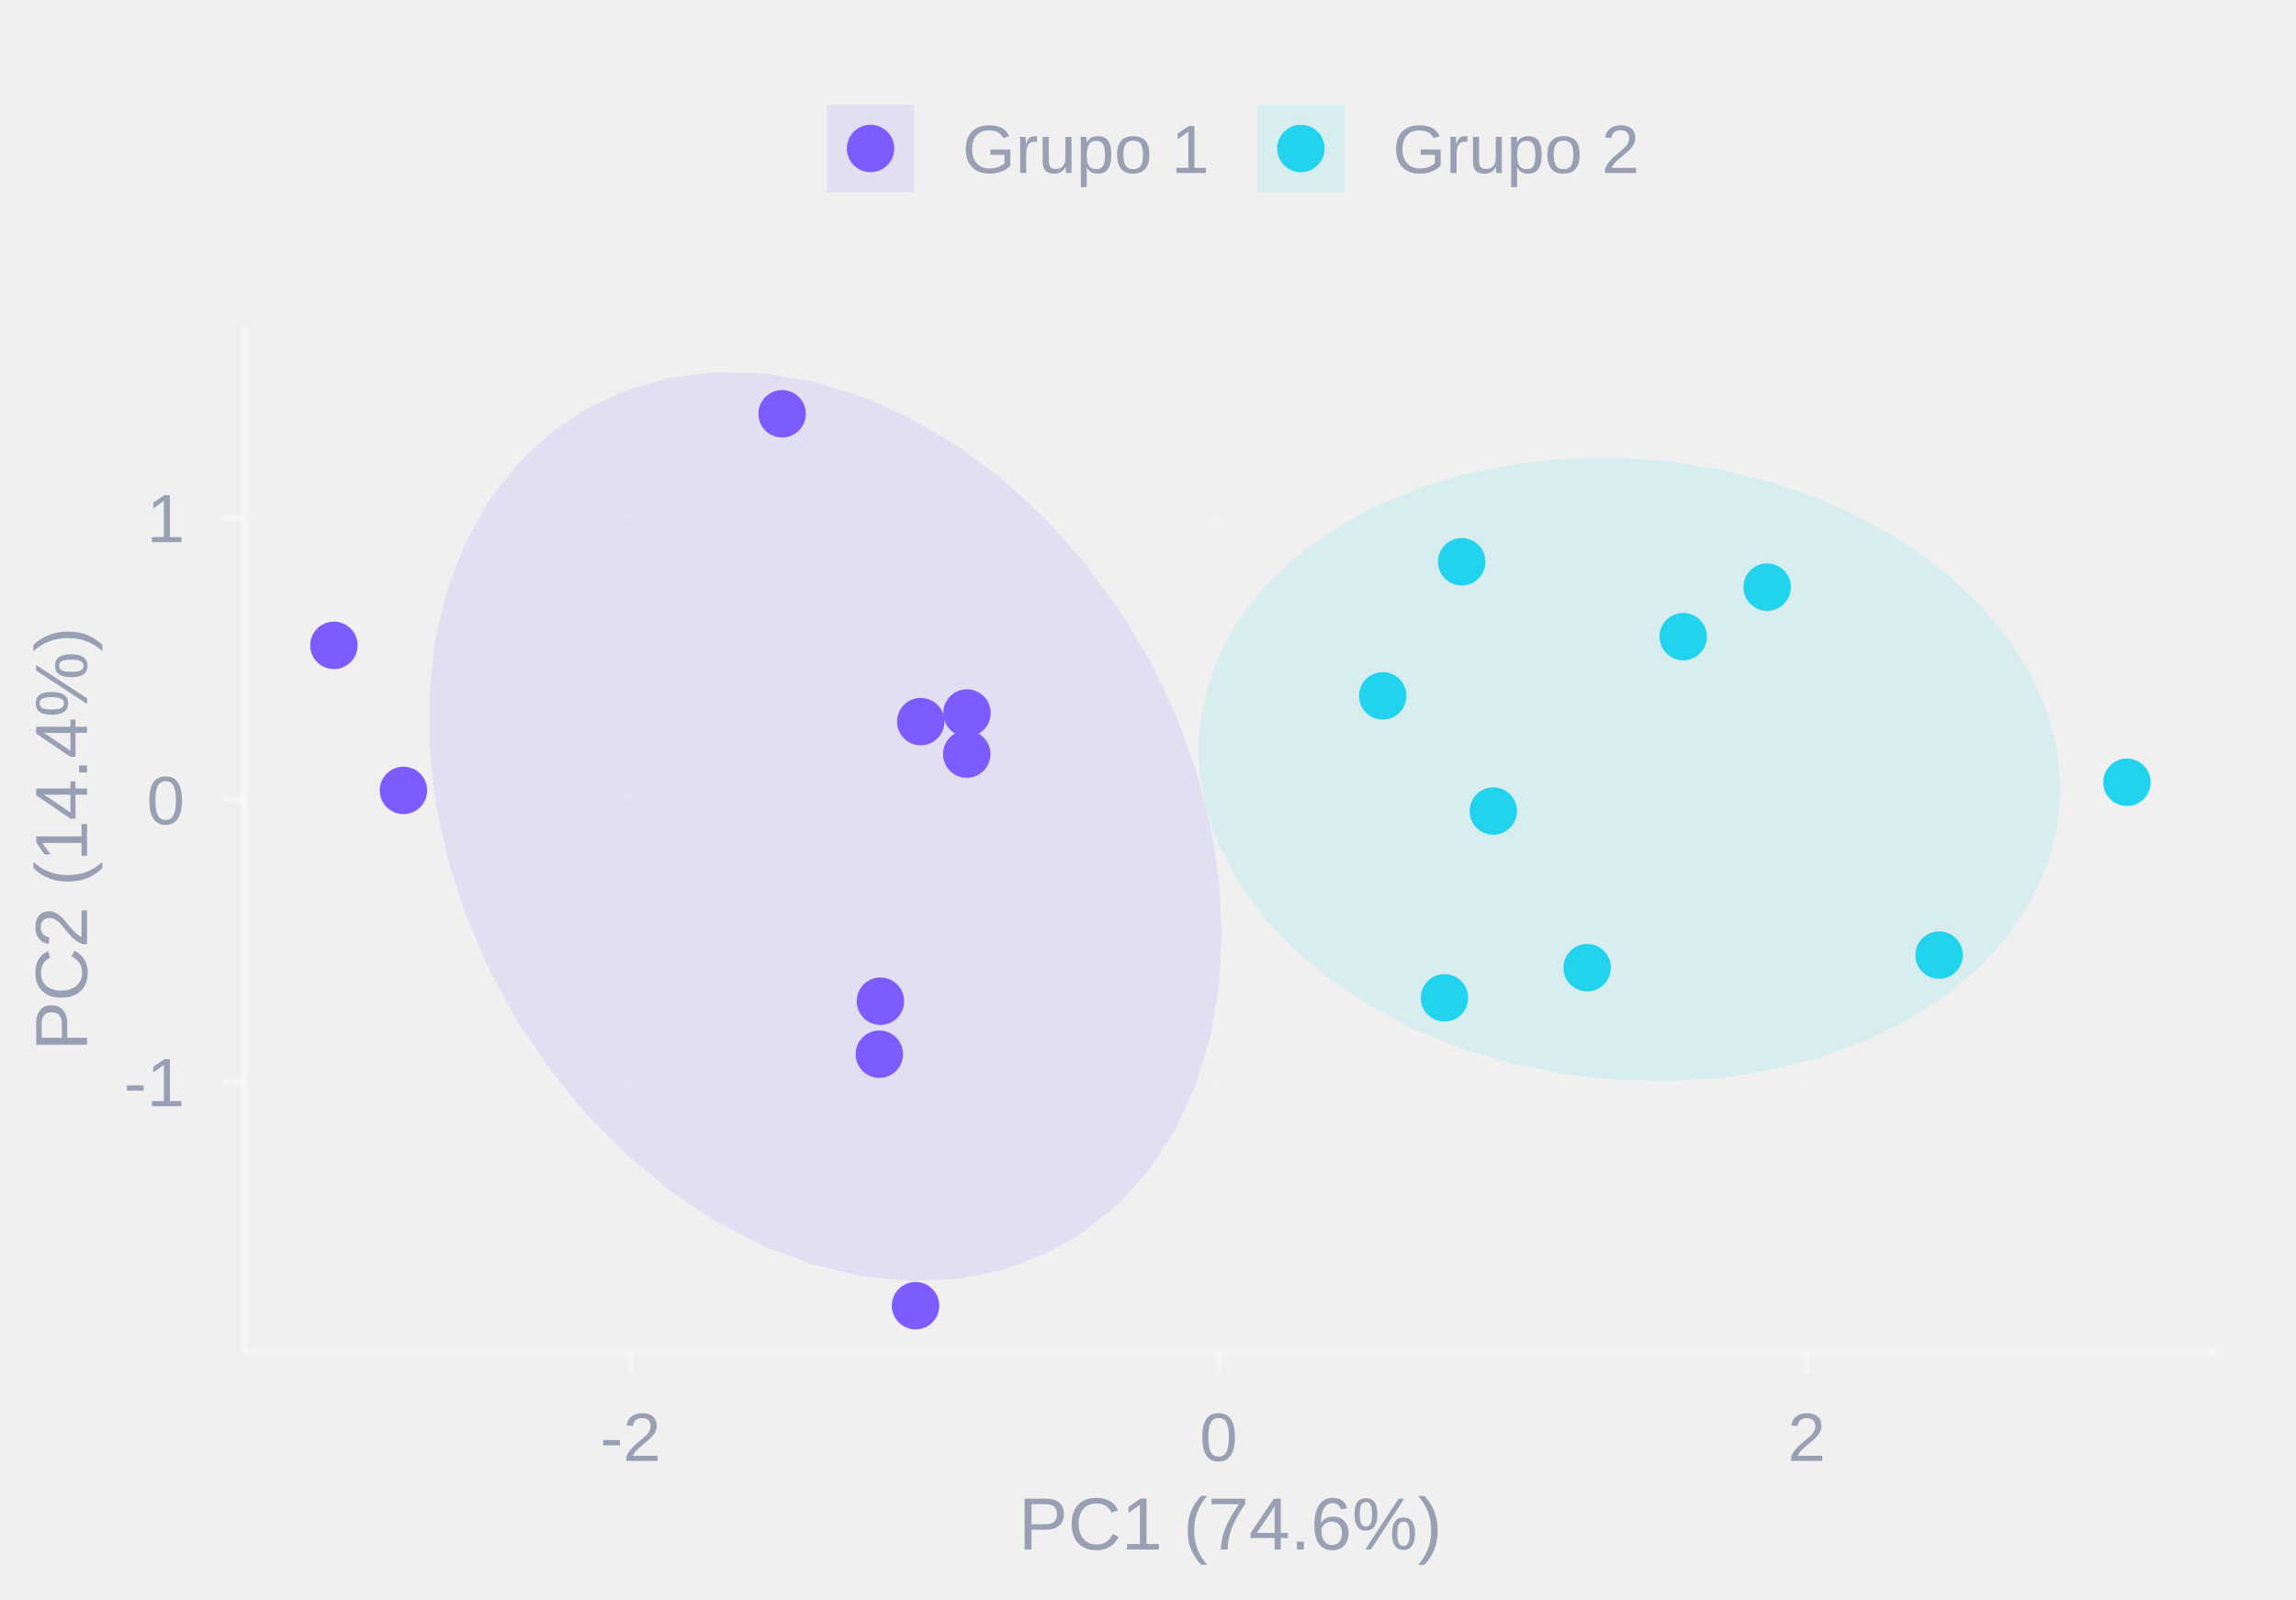
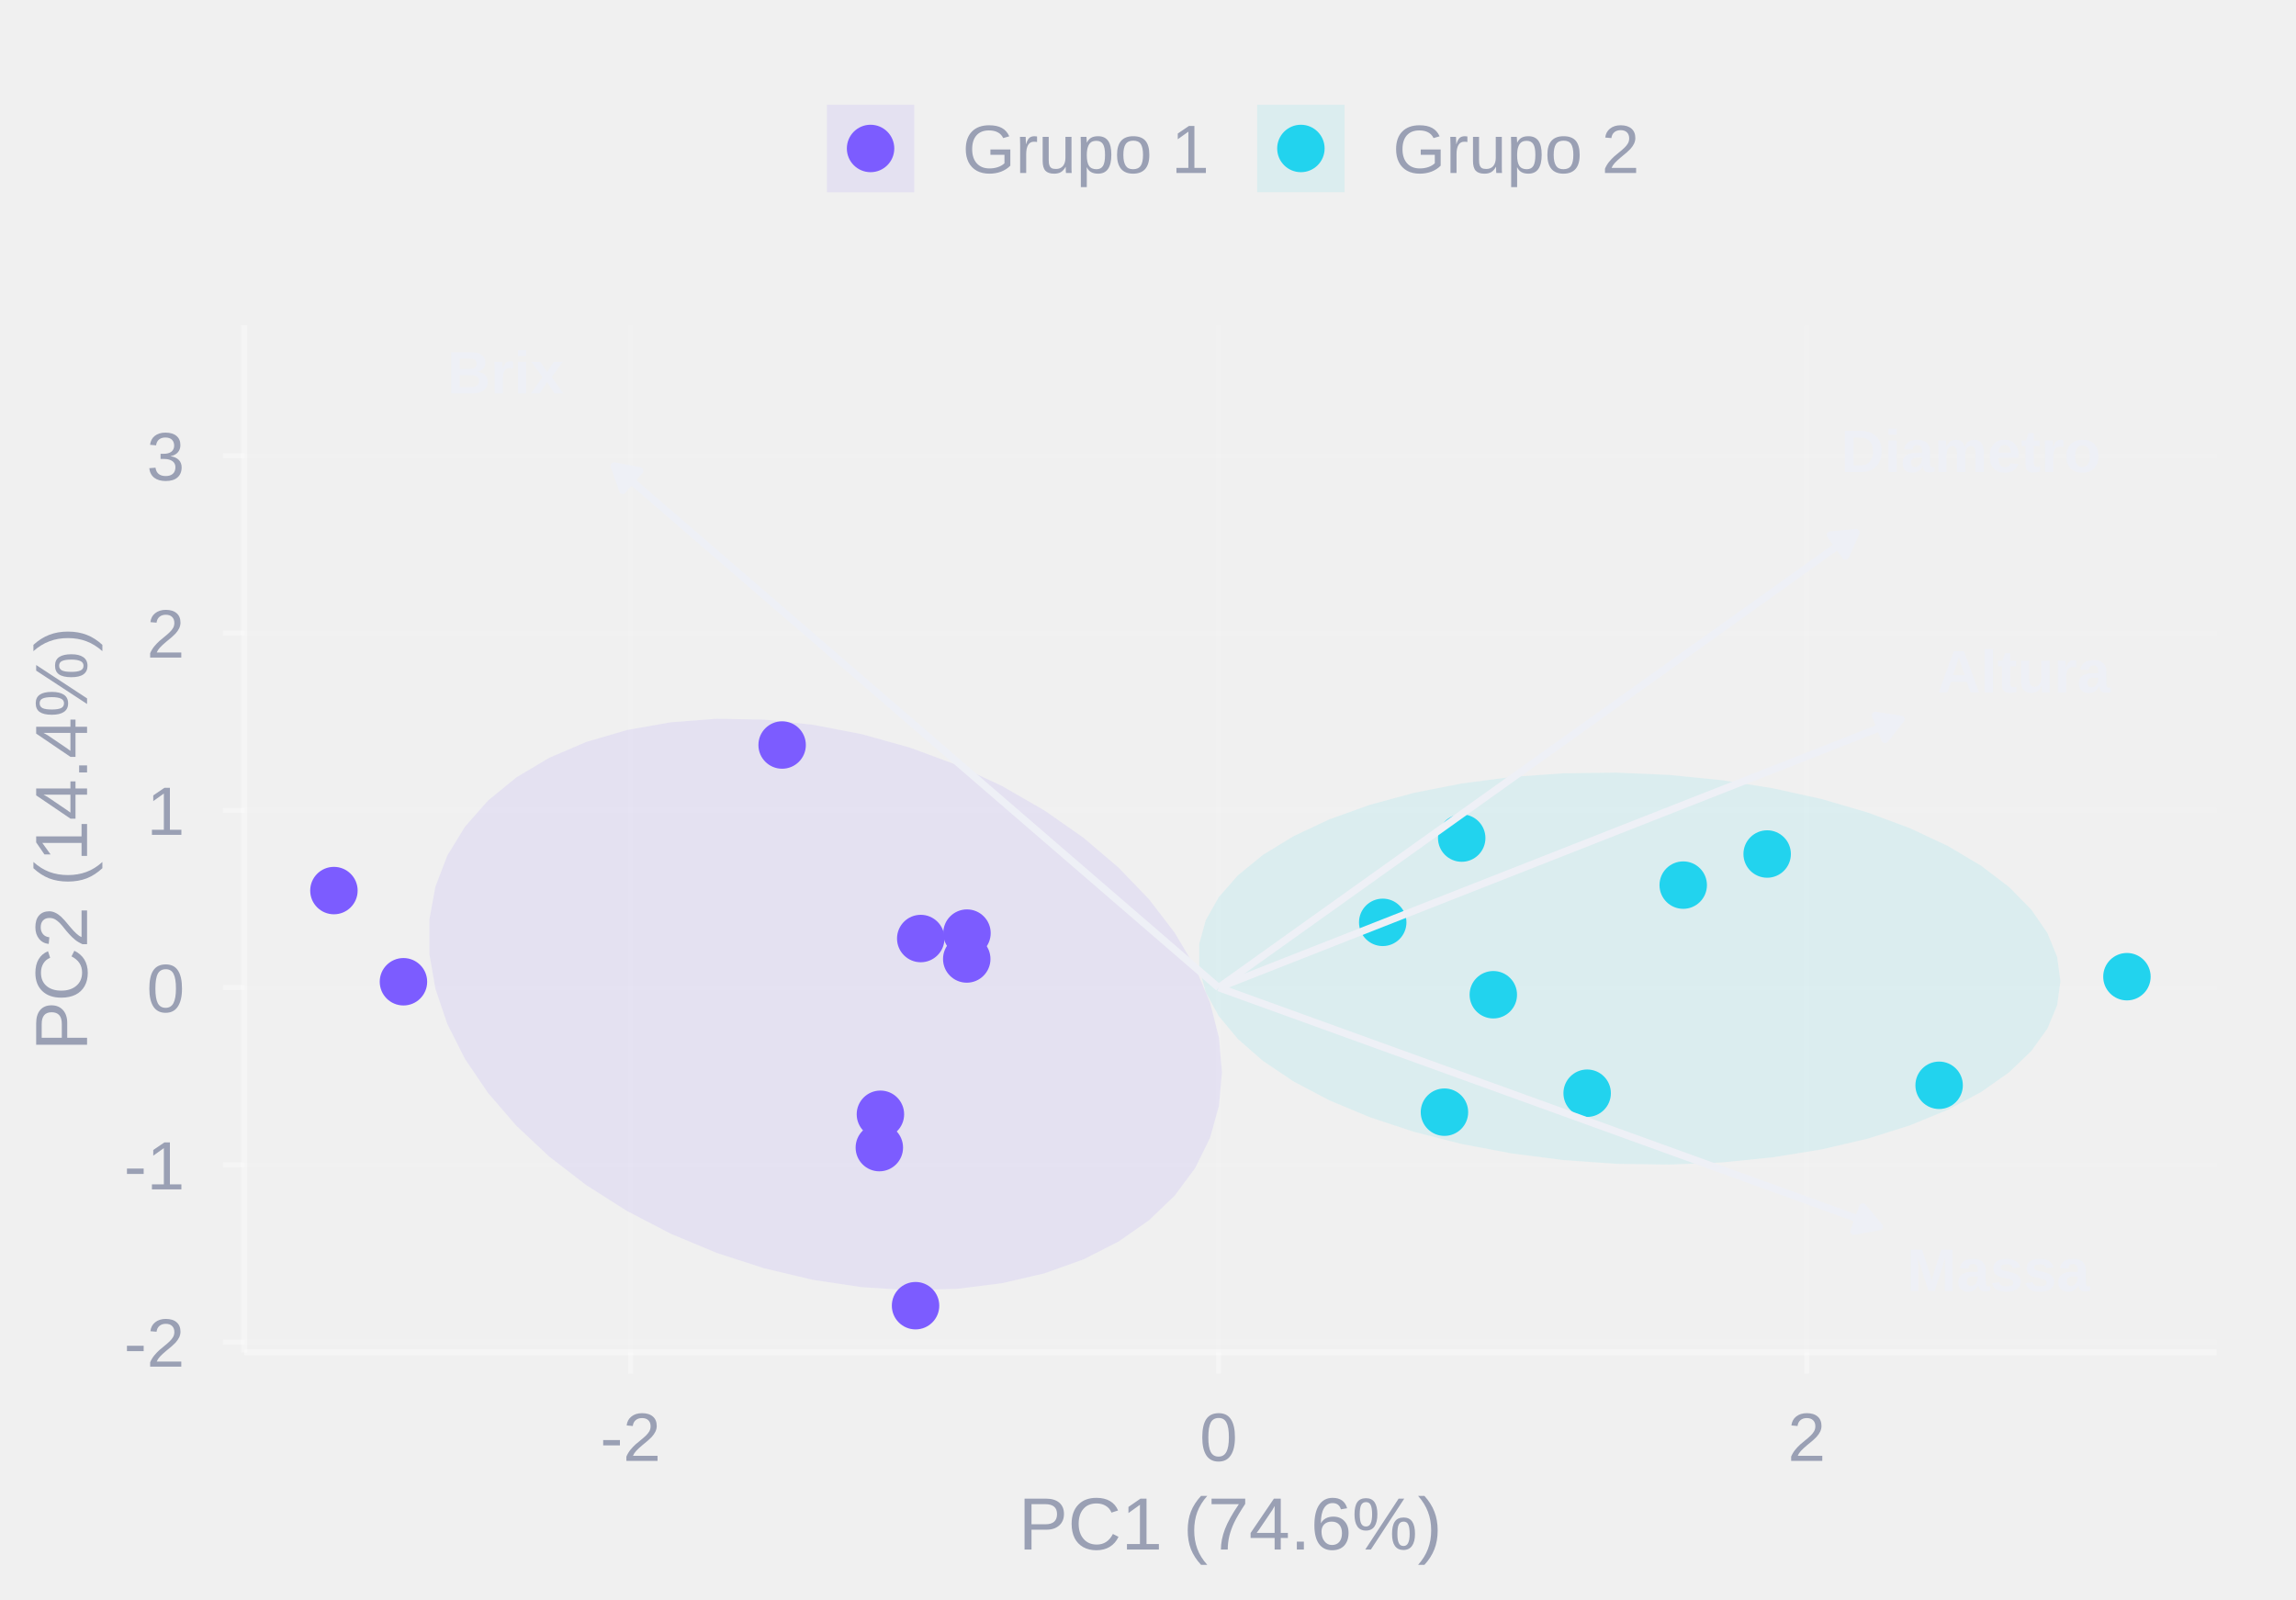
<svg xmlns="http://www.w3.org/2000/svg" width="403.20pt" height="280.80pt" viewBox="0 0 403.20 280.80">
  <g class="svglite">
    <defs>
      <style type="text/css">
    .svglite line, .svglite polyline, .svglite polygon, .svglite path, .svglite rect, .svglite circle {
      fill: none;
      stroke: #000000;
      stroke-linecap: round;
      stroke-linejoin: round;
      stroke-miterlimit: 10.00;
    }
    .svglite text {
      white-space: pre;
    }
    .svglite g.glyphgroup path {
      fill: inherit;
      stroke: none;
    }
  </style>
    </defs>
    <rect width="100%" height="100%" style="stroke: none; fill: none;" />
    <defs>
      <clipPath id="cpMC4wMHw0MDMuMjB8MC4wMHwyODAuODA=">
        <rect x="0.00" y="0.00" width="403.20" height="280.80" />
      </clipPath>
    </defs>
    <g clip-path="url(#cpMC4wMHw0MDMuMjB8MC4wMHwyODAuODA=)">
      <rect x="0.00" y="-0" width="403.20" height="280.80" style="stroke-width: 1.45; stroke: none;" />
    </g>
    <defs>
      <clipPath id="cpNDIuODl8Mzg5LjI1fDU3LjEzfDIzNy40Ng==">
        <rect x="42.89" y="57.13" width="346.36" height="180.33" />
      </clipPath>
    </defs>
    <g clip-path="url(#cpNDIuODl8Mzg5LjI1fDU3LjEzfDIzNy40Ng==)">
      <rect x="42.89" y="57.13" width="346.36" height="180.33" style="stroke-width: 1.45; stroke: none;" />
-       <polyline points="42.89,189.94 389.25,189.94 " style="stroke-width: 0.85; stroke: #FFFFFF; stroke-opacity: 0.090; stroke-linecap: butt;" />
-       <polyline points="42.89,140.42 389.25,140.42 " style="stroke-width: 0.85; stroke: #FFFFFF; stroke-opacity: 0.090; stroke-linecap: butt;" />
-       <polyline points="42.89,90.91 389.25,90.91 " style="stroke-width: 0.85; stroke: #FFFFFF; stroke-opacity: 0.090; stroke-linecap: butt;" />
+       <polyline points="42.89,235.67 389.25,235.67 " style="stroke-width: 0.85; stroke: #FFFFFF; stroke-opacity: 0.090; stroke-linecap: butt;" />
+       <polyline points="42.89,204.55 389.25,204.55 " style="stroke-width: 0.85; stroke: #FFFFFF; stroke-opacity: 0.090; stroke-linecap: butt;" />
+       <polyline points="42.89,173.42 389.25,173.42 " style="stroke-width: 0.85; stroke: #FFFFFF; stroke-opacity: 0.090; stroke-linecap: butt;" />
+       <polyline points="42.89,142.29 389.25,142.29 " style="stroke-width: 0.85; stroke: #FFFFFF; stroke-opacity: 0.090; stroke-linecap: butt;" />
+       <polyline points="42.89,111.17 389.25,111.17 " style="stroke-width: 0.85; stroke: #FFFFFF; stroke-opacity: 0.090; stroke-linecap: butt;" />
+       <polyline points="42.89,80.04 389.25,80.04 " style="stroke-width: 0.85; stroke: #FFFFFF; stroke-opacity: 0.090; stroke-linecap: butt;" />
      <polyline points="110.73,237.46 110.73,57.13 " style="stroke-width: 0.85; stroke: #FFFFFF; stroke-opacity: 0.090; stroke-linecap: butt;" />
      <polyline points="214.00,237.46 214.00,57.13 " style="stroke-width: 0.85; stroke: #FFFFFF; stroke-opacity: 0.090; stroke-linecap: butt;" />
      <polyline points="317.27,237.46 317.27,57.13 " style="stroke-width: 0.85; stroke: #FFFFFF; stroke-opacity: 0.090; stroke-linecap: butt;" />
-       <polygon points="214.59,164.07 214.06,154.39 212.49,144.58 209.89,134.77 206.30,125.12 201.79,115.77 196.41,106.87 190.25,98.54 183.41,90.93 175.98,84.13 168.08,78.26 159.83,73.40 151.36,69.63 142.79,67.01 134.25,65.56 125.87,65.33 117.78,66.30 110.10,68.47 102.95,71.80 96.44,76.24 90.66,81.73 85.70,88.17 81.65,95.48 78.55,103.54 76.46,112.24 75.40,121.43 75.40,130.98 76.46,140.74 78.55,150.57 81.65,160.32 85.70,169.84 90.66,178.98 96.44,187.61 102.95,195.59 110.10,202.81 117.78,209.16 125.87,214.53 134.25,218.86 142.79,222.06 151.36,224.10 159.83,224.94 168.08,224.57 175.98,223.00 183.41,220.24 190.25,216.35 196.41,211.38 201.79,205.40 206.30,198.51 209.89,190.81 212.49,182.41 214.06,173.45 214.59,164.07 " style="stroke-width: 1.45; stroke: none; stroke-linecap: butt; fill: #7C5CFF; fill-opacity: 0.12;" />
-       <polygon points="361.83,138.63 361.26,131.88 359.55,125.19 356.72,118.64 352.83,112.35 347.92,106.40 342.08,100.88 335.39,95.88 327.95,91.48 319.88,87.74 311.30,84.72 302.33,82.46 293.13,81.00 283.81,80.36 274.53,80.55 265.43,81.57 256.64,83.40 248.30,86.01 240.53,89.37 233.45,93.42 227.17,98.10 221.79,103.35 217.38,109.07 214.01,115.19 211.74,121.61 210.59,128.24 210.59,134.97 211.74,141.70 214.01,148.34 217.38,154.77 221.79,160.90 227.17,166.65 233.45,171.91 240.53,176.62 248.30,180.70 256.64,184.09 265.43,186.73 274.53,188.59 283.81,189.64 293.13,189.87 302.33,189.26 311.30,187.84 319.88,185.61 327.95,182.62 335.39,178.91 342.08,174.54 347.92,169.56 352.83,164.07 356.72,158.14 359.55,151.85 361.26,145.32 361.83,138.63 " style="stroke-width: 1.45; stroke: none; stroke-linecap: butt; fill: #22D3EE; fill-opacity: 0.12;" />
-       <circle cx="154.42" cy="185.11" r="3.68" style="stroke-width: 0.97; stroke: #7C5CFF; fill: #7C5CFF;" />
-       <circle cx="70.85" cy="138.79" r="3.68" style="stroke-width: 0.97; stroke: #7C5CFF; fill: #7C5CFF;" />
-       <circle cx="161.69" cy="126.71" r="3.68" style="stroke-width: 0.97; stroke: #7C5CFF; fill: #7C5CFF;" />
-       <circle cx="154.61" cy="175.81" r="3.68" style="stroke-width: 0.97; stroke: #7C5CFF; fill: #7C5CFF;" />
-       <circle cx="137.35" cy="72.66" r="3.68" style="stroke-width: 0.97; stroke: #7C5CFF; fill: #7C5CFF;" />
-       <circle cx="169.77" cy="132.42" r="3.68" style="stroke-width: 0.97; stroke: #7C5CFF; fill: #7C5CFF;" />
-       <circle cx="58.64" cy="113.32" r="3.68" style="stroke-width: 0.97; stroke: #7C5CFF; fill: #7C5CFF;" />
+       <polygon points="214.59,188.28 214.06,182.20 212.49,176.03 209.89,169.86 206.30,163.80 201.79,157.92 196.41,152.33 190.25,147.09 183.41,142.31 175.98,138.03 168.08,134.34 159.83,131.29 151.36,128.92 142.79,127.27 134.25,126.36 125.87,126.21 117.78,126.83 110.10,128.19 102.95,130.28 96.44,133.07 90.66,136.52 85.70,140.57 81.65,145.17 78.55,150.24 76.46,155.70 75.40,161.48 75.40,167.48 76.46,173.62 78.55,179.80 81.65,185.93 85.70,191.91 90.66,197.66 96.44,203.08 102.95,208.10 110.10,212.64 117.78,216.63 125.87,220.01 134.25,222.72 142.79,224.74 151.36,226.02 159.83,226.55 168.08,226.31 175.98,225.32 183.41,223.59 190.25,221.15 196.41,218.02 201.79,214.26 206.30,209.93 209.89,205.09 212.49,199.81 214.06,194.18 214.59,188.28 " style="stroke-width: 1.45; stroke: none; stroke-linecap: butt; fill: #7C5CFF; fill-opacity: 0.10;" />
+       <polygon points="361.83,172.29 361.26,168.05 359.55,163.84 356.72,159.73 352.83,155.77 347.92,152.03 342.08,148.56 335.39,145.42 327.95,142.66 319.88,140.30 311.30,138.41 302.33,136.99 293.13,136.07 283.81,135.67 274.53,135.79 265.43,136.43 256.64,137.58 248.30,139.22 240.53,141.33 233.45,143.87 227.17,146.82 221.79,150.11 217.38,153.71 214.01,157.56 211.74,161.60 210.59,165.76 210.59,169.99 211.74,174.22 214.01,178.39 217.38,182.44 221.79,186.29 227.17,189.90 233.45,193.21 240.53,196.17 248.30,198.74 256.64,200.87 265.43,202.53 274.53,203.70 283.81,204.36 293.13,204.50 302.33,204.12 311.30,203.22 319.88,201.83 327.95,199.95 335.39,197.61 342.08,194.86 347.92,191.74 352.83,188.28 356.72,184.55 359.55,180.60 361.26,176.50 361.83,172.29 " style="stroke-width: 1.45; stroke: none; stroke-linecap: butt; fill: #22D3EE; fill-opacity: 0.10;" />
+       <circle cx="154.42" cy="201.51" r="3.68" style="stroke-width: 0.97; stroke: #7C5CFF; fill: #7C5CFF;" />
+       <circle cx="70.85" cy="172.39" r="3.68" style="stroke-width: 0.97; stroke: #7C5CFF; fill: #7C5CFF;" />
+       <circle cx="161.69" cy="164.80" r="3.68" style="stroke-width: 0.97; stroke: #7C5CFF; fill: #7C5CFF;" />
+       <circle cx="154.61" cy="195.66" r="3.68" style="stroke-width: 0.97; stroke: #7C5CFF; fill: #7C5CFF;" />
+       <circle cx="137.35" cy="130.82" r="3.68" style="stroke-width: 0.97; stroke: #7C5CFF; fill: #7C5CFF;" />
+       <circle cx="169.77" cy="168.39" r="3.68" style="stroke-width: 0.97; stroke: #7C5CFF; fill: #7C5CFF;" />
+       <circle cx="58.64" cy="156.38" r="3.68" style="stroke-width: 0.97; stroke: #7C5CFF; fill: #7C5CFF;" />
      <circle cx="160.78" cy="229.27" r="3.68" style="stroke-width: 0.97; stroke: #7C5CFF; fill: #7C5CFF;" />
-       <circle cx="169.81" cy="125.20" r="3.68" style="stroke-width: 0.97; stroke: #7C5CFF; fill: #7C5CFF;" />
-       <circle cx="373.51" cy="137.36" r="3.68" style="stroke-width: 0.97; stroke: #22D3EE; fill: #22D3EE;" />
-       <circle cx="262.24" cy="142.42" r="3.68" style="stroke-width: 0.97; stroke: #22D3EE; fill: #22D3EE;" />
-       <circle cx="295.59" cy="111.79" r="3.68" style="stroke-width: 0.97; stroke: #22D3EE; fill: #22D3EE;" />
-       <circle cx="256.69" cy="98.64" r="3.68" style="stroke-width: 0.97; stroke: #22D3EE; fill: #22D3EE;" />
-       <circle cx="340.53" cy="167.71" r="3.68" style="stroke-width: 0.97; stroke: #22D3EE; fill: #22D3EE;" />
-       <circle cx="278.72" cy="169.92" r="3.68" style="stroke-width: 0.97; stroke: #22D3EE; fill: #22D3EE;" />
-       <circle cx="253.66" cy="175.21" r="3.68" style="stroke-width: 0.97; stroke: #22D3EE; fill: #22D3EE;" />
-       <circle cx="310.33" cy="103.10" r="3.68" style="stroke-width: 0.97; stroke: #22D3EE; fill: #22D3EE;" />
-       <circle cx="242.82" cy="122.19" r="3.68" style="stroke-width: 0.97; stroke: #22D3EE; fill: #22D3EE;" />
+       <circle cx="169.81" cy="163.85" r="3.68" style="stroke-width: 0.97; stroke: #7C5CFF; fill: #7C5CFF;" />
+       <circle cx="373.51" cy="171.50" r="3.68" style="stroke-width: 0.97; stroke: #22D3EE; fill: #22D3EE;" />
+       <circle cx="262.24" cy="174.67" r="3.68" style="stroke-width: 0.97; stroke: #22D3EE; fill: #22D3EE;" />
+       <circle cx="295.59" cy="155.42" r="3.68" style="stroke-width: 0.97; stroke: #22D3EE; fill: #22D3EE;" />
+       <circle cx="256.69" cy="147.16" r="3.68" style="stroke-width: 0.97; stroke: #22D3EE; fill: #22D3EE;" />
+       <circle cx="340.53" cy="190.57" r="3.68" style="stroke-width: 0.97; stroke: #22D3EE; fill: #22D3EE;" />
+       <circle cx="278.72" cy="191.96" r="3.68" style="stroke-width: 0.97; stroke: #22D3EE; fill: #22D3EE;" />
+       <circle cx="253.66" cy="195.29" r="3.68" style="stroke-width: 0.97; stroke: #22D3EE; fill: #22D3EE;" />
+       <circle cx="310.33" cy="149.96" r="3.68" style="stroke-width: 0.97; stroke: #22D3EE; fill: #22D3EE;" />
+       <circle cx="242.82" cy="161.96" r="3.68" style="stroke-width: 0.97; stroke: #22D3EE; fill: #22D3EE;" />
+       <line x1="214.00" y1="173.42" x2="333.84" y2="126.30" style="stroke-width: 1.28; stroke: #EEF0F6; stroke-linecap: butt;" />
+       <polygon points="331.02,129.85 333.84,126.30 329.36,125.62 " style="stroke-width: 1.28; stroke: #EEF0F6; stroke-linecap: butt; fill: #EEF0F6;" />
+       <line x1="214.00" y1="173.42" x2="325.95" y2="93.52" style="stroke-width: 1.28; stroke: #EEF0F6; stroke-linecap: butt;" />
+       <polygon points="324.07,97.65 325.95,93.52 321.43,93.95 " style="stroke-width: 1.28; stroke: #EEF0F6; stroke-linecap: butt; fill: #EEF0F6;" />
+       <line x1="214.00" y1="173.42" x2="107.87" y2="81.82" style="stroke-width: 1.28; stroke: #EEF0F6; stroke-linecap: butt;" />
+       <polygon points="112.33,82.67 107.87,81.82 109.36,86.10 " style="stroke-width: 1.28; stroke: #EEF0F6; stroke-linecap: butt; fill: #EEF0F6;" />
+       <line x1="214.00" y1="173.42" x2="330.03" y2="215.39" style="stroke-width: 1.28; stroke: #EEF0F6; stroke-linecap: butt;" />
+       <polygon points="325.57,216.19 330.03,215.39 327.11,211.92 " style="stroke-width: 1.28; stroke: #EEF0F6; stroke-linecap: butt; fill: #EEF0F6;" />
+       <text x="355.41" y="121.58" text-anchor="middle" style="font-size: 10.53px; font-weight: bold;fill: #EEF0F6; font-family: &quot;Arial&quot;;" textLength="30.38px" lengthAdjust="spacingAndGlyphs">Altura</text>
+       <text x="346.10" y="82.90" text-anchor="middle" style="font-size: 10.53px; font-weight: bold;fill: #EEF0F6; font-family: &quot;Arial&quot;;" textLength="45.56px" lengthAdjust="spacingAndGlyphs">Diametro</text>
+       <text x="88.77" y="69.09" text-anchor="middle" style="font-size: 10.53px; font-weight: bold;fill: #EEF0F6; font-family: &quot;Arial&quot;;" textLength="20.45px" lengthAdjust="spacingAndGlyphs">Brix</text>
+       <text x="350.92" y="226.71" text-anchor="middle" style="font-size: 10.53px; font-weight: bold;fill: #EEF0F6; font-family: &quot;Arial&quot;;" textLength="32.14px" lengthAdjust="spacingAndGlyphs">Massa</text>
    </g>
    <g clip-path="url(#cpMC4wMHw0MDMuMjB8MC4wMHwyODAuODA=)">
      <polyline points="42.89,237.46 42.89,57.13 " style="stroke-width: 1.07; stroke: #FFFFFF; stroke-opacity: 0.35; stroke-linecap: butt;" />
-       <text x="32.43" y="194.24" text-anchor="end" style="font-size: 12.00px;fill: #9AA0B4; font-family: &quot;Arial&quot;;" textLength="10.67px" lengthAdjust="spacingAndGlyphs">-1</text>
-       <text x="32.43" y="144.72" text-anchor="end" style="font-size: 12.00px;fill: #9AA0B4; font-family: &quot;Arial&quot;;" textLength="6.67px" lengthAdjust="spacingAndGlyphs">0</text>
-       <text x="32.43" y="95.20" text-anchor="end" style="font-size: 12.00px;fill: #9AA0B4; font-family: &quot;Arial&quot;;" textLength="6.67px" lengthAdjust="spacingAndGlyphs">1</text>
-       <polyline points="39.16,189.94 42.89,189.94 " style="stroke-width: 0.85; stroke: #FFFFFF; stroke-opacity: 0.35; stroke-linecap: butt;" />
-       <polyline points="39.16,140.42 42.89,140.42 " style="stroke-width: 0.85; stroke: #FFFFFF; stroke-opacity: 0.35; stroke-linecap: butt;" />
-       <polyline points="39.16,90.91 42.89,90.91 " style="stroke-width: 0.85; stroke: #FFFFFF; stroke-opacity: 0.35; stroke-linecap: butt;" />
+       <text x="32.43" y="239.97" text-anchor="end" style="font-size: 12.00px;fill: #9AA0B4; font-family: &quot;Arial&quot;;" textLength="10.67px" lengthAdjust="spacingAndGlyphs">-2</text>
+       <text x="32.43" y="208.85" text-anchor="end" style="font-size: 12.00px;fill: #9AA0B4; font-family: &quot;Arial&quot;;" textLength="10.67px" lengthAdjust="spacingAndGlyphs">-1</text>
+       <text x="32.43" y="177.72" text-anchor="end" style="font-size: 12.00px;fill: #9AA0B4; font-family: &quot;Arial&quot;;" textLength="6.67px" lengthAdjust="spacingAndGlyphs">0</text>
+       <text x="32.43" y="146.59" text-anchor="end" style="font-size: 12.00px;fill: #9AA0B4; font-family: &quot;Arial&quot;;" textLength="6.67px" lengthAdjust="spacingAndGlyphs">1</text>
+       <text x="32.43" y="115.46" text-anchor="end" style="font-size: 12.00px;fill: #9AA0B4; font-family: &quot;Arial&quot;;" textLength="6.67px" lengthAdjust="spacingAndGlyphs">2</text>
+       <text x="32.43" y="84.34" text-anchor="end" style="font-size: 12.00px;fill: #9AA0B4; font-family: &quot;Arial&quot;;" textLength="6.67px" lengthAdjust="spacingAndGlyphs">3</text>
+       <polyline points="39.16,235.67 42.89,235.67 " style="stroke-width: 0.85; stroke: #FFFFFF; stroke-opacity: 0.35; stroke-linecap: butt;" />
+       <polyline points="39.16,204.55 42.89,204.55 " style="stroke-width: 0.85; stroke: #FFFFFF; stroke-opacity: 0.35; stroke-linecap: butt;" />
+       <polyline points="39.16,173.42 42.89,173.42 " style="stroke-width: 0.85; stroke: #FFFFFF; stroke-opacity: 0.35; stroke-linecap: butt;" />
+       <polyline points="39.16,142.29 42.89,142.29 " style="stroke-width: 0.85; stroke: #FFFFFF; stroke-opacity: 0.35; stroke-linecap: butt;" />
+       <polyline points="39.16,111.17 42.89,111.17 " style="stroke-width: 0.85; stroke: #FFFFFF; stroke-opacity: 0.35; stroke-linecap: butt;" />
+       <polyline points="39.16,80.04 42.89,80.04 " style="stroke-width: 0.85; stroke: #FFFFFF; stroke-opacity: 0.35; stroke-linecap: butt;" />
      <polyline points="42.89,237.46 389.25,237.46 " style="stroke-width: 1.07; stroke: #FFFFFF; stroke-opacity: 0.35; stroke-linecap: butt;" />
      <polyline points="110.73,241.20 110.73,237.46 " style="stroke-width: 0.85; stroke: #FFFFFF; stroke-opacity: 0.35; stroke-linecap: butt;" />
      <polyline points="214.00,241.20 214.00,237.46 " style="stroke-width: 0.85; stroke: #FFFFFF; stroke-opacity: 0.35; stroke-linecap: butt;" />
      <polyline points="317.27,241.20 317.27,237.46 " style="stroke-width: 0.85; stroke: #FFFFFF; stroke-opacity: 0.35; stroke-linecap: butt;" />
      <text x="110.73" y="256.52" text-anchor="middle" style="font-size: 12.00px;fill: #9AA0B4; font-family: &quot;Arial&quot;;" textLength="10.67px" lengthAdjust="spacingAndGlyphs">-2</text>
      <text x="214.00" y="256.52" text-anchor="middle" style="font-size: 12.00px;fill: #9AA0B4; font-family: &quot;Arial&quot;;" textLength="6.67px" lengthAdjust="spacingAndGlyphs">0</text>
      <text x="317.27" y="256.52" text-anchor="middle" style="font-size: 12.00px;fill: #9AA0B4; font-family: &quot;Arial&quot;;" textLength="6.67px" lengthAdjust="spacingAndGlyphs">2</text>
      <text x="216.07" y="272.09" text-anchor="middle" style="font-size: 13.00px;fill: #9AA0B4; font-family: &quot;Arial&quot;;" textLength="74.44px" lengthAdjust="spacingAndGlyphs">PC1 (74.6%)</text>
      <text transform="translate(15.29,147.30) rotate(-90)" text-anchor="middle" style="font-size: 13.00px;fill: #9AA0B4; font-family: &quot;Arial&quot;;" textLength="74.44px" lengthAdjust="spacingAndGlyphs">PC2 (14.4%)</text>
      <rect x="144.24" y="17.43" width="17.28" height="17.28" style="stroke-width: 1.45; stroke: none;" />
-       <rect x="145.21" y="18.40" width="15.35" height="15.35" style="stroke-width: 1.45; stroke: none; stroke-linecap: butt; stroke-linejoin: miter; fill: #7C5CFF; fill-opacity: 0.12;" />
+       <rect x="145.21" y="18.40" width="15.35" height="15.35" style="stroke-width: 1.45; stroke: none; stroke-linecap: butt; stroke-linejoin: miter; fill: #7C5CFF; fill-opacity: 0.10;" />
      <circle cx="152.88" cy="26.07" r="3.68" style="stroke-width: 0.97; stroke: #7C5CFF; fill: #7C5CFF;" />
      <rect x="219.81" y="17.43" width="17.28" height="17.28" style="stroke-width: 1.45; stroke: none;" />
-       <rect x="220.77" y="18.40" width="15.35" height="15.35" style="stroke-width: 1.45; stroke: none; stroke-linecap: butt; stroke-linejoin: miter; fill: #22D3EE; fill-opacity: 0.12;" />
+       <rect x="220.77" y="18.40" width="15.35" height="15.35" style="stroke-width: 1.45; stroke: none; stroke-linecap: butt; stroke-linejoin: miter; fill: #22D3EE; fill-opacity: 0.10;" />
      <circle cx="228.45" cy="26.07" r="3.68" style="stroke-width: 0.97; stroke: #22D3EE; fill: #22D3EE;" />
      <text x="168.99" y="30.37" style="font-size: 12.00px;fill: #9AA0B4; font-family: &quot;Arial&quot;;" textLength="43.34px" lengthAdjust="spacingAndGlyphs">Grupo 1</text>
      <text x="244.56" y="30.37" style="font-size: 12.00px;fill: #9AA0B4; font-family: &quot;Arial&quot;;" textLength="43.34px" lengthAdjust="spacingAndGlyphs">Grupo 2</text>
    </g>
  </g>
</svg>
